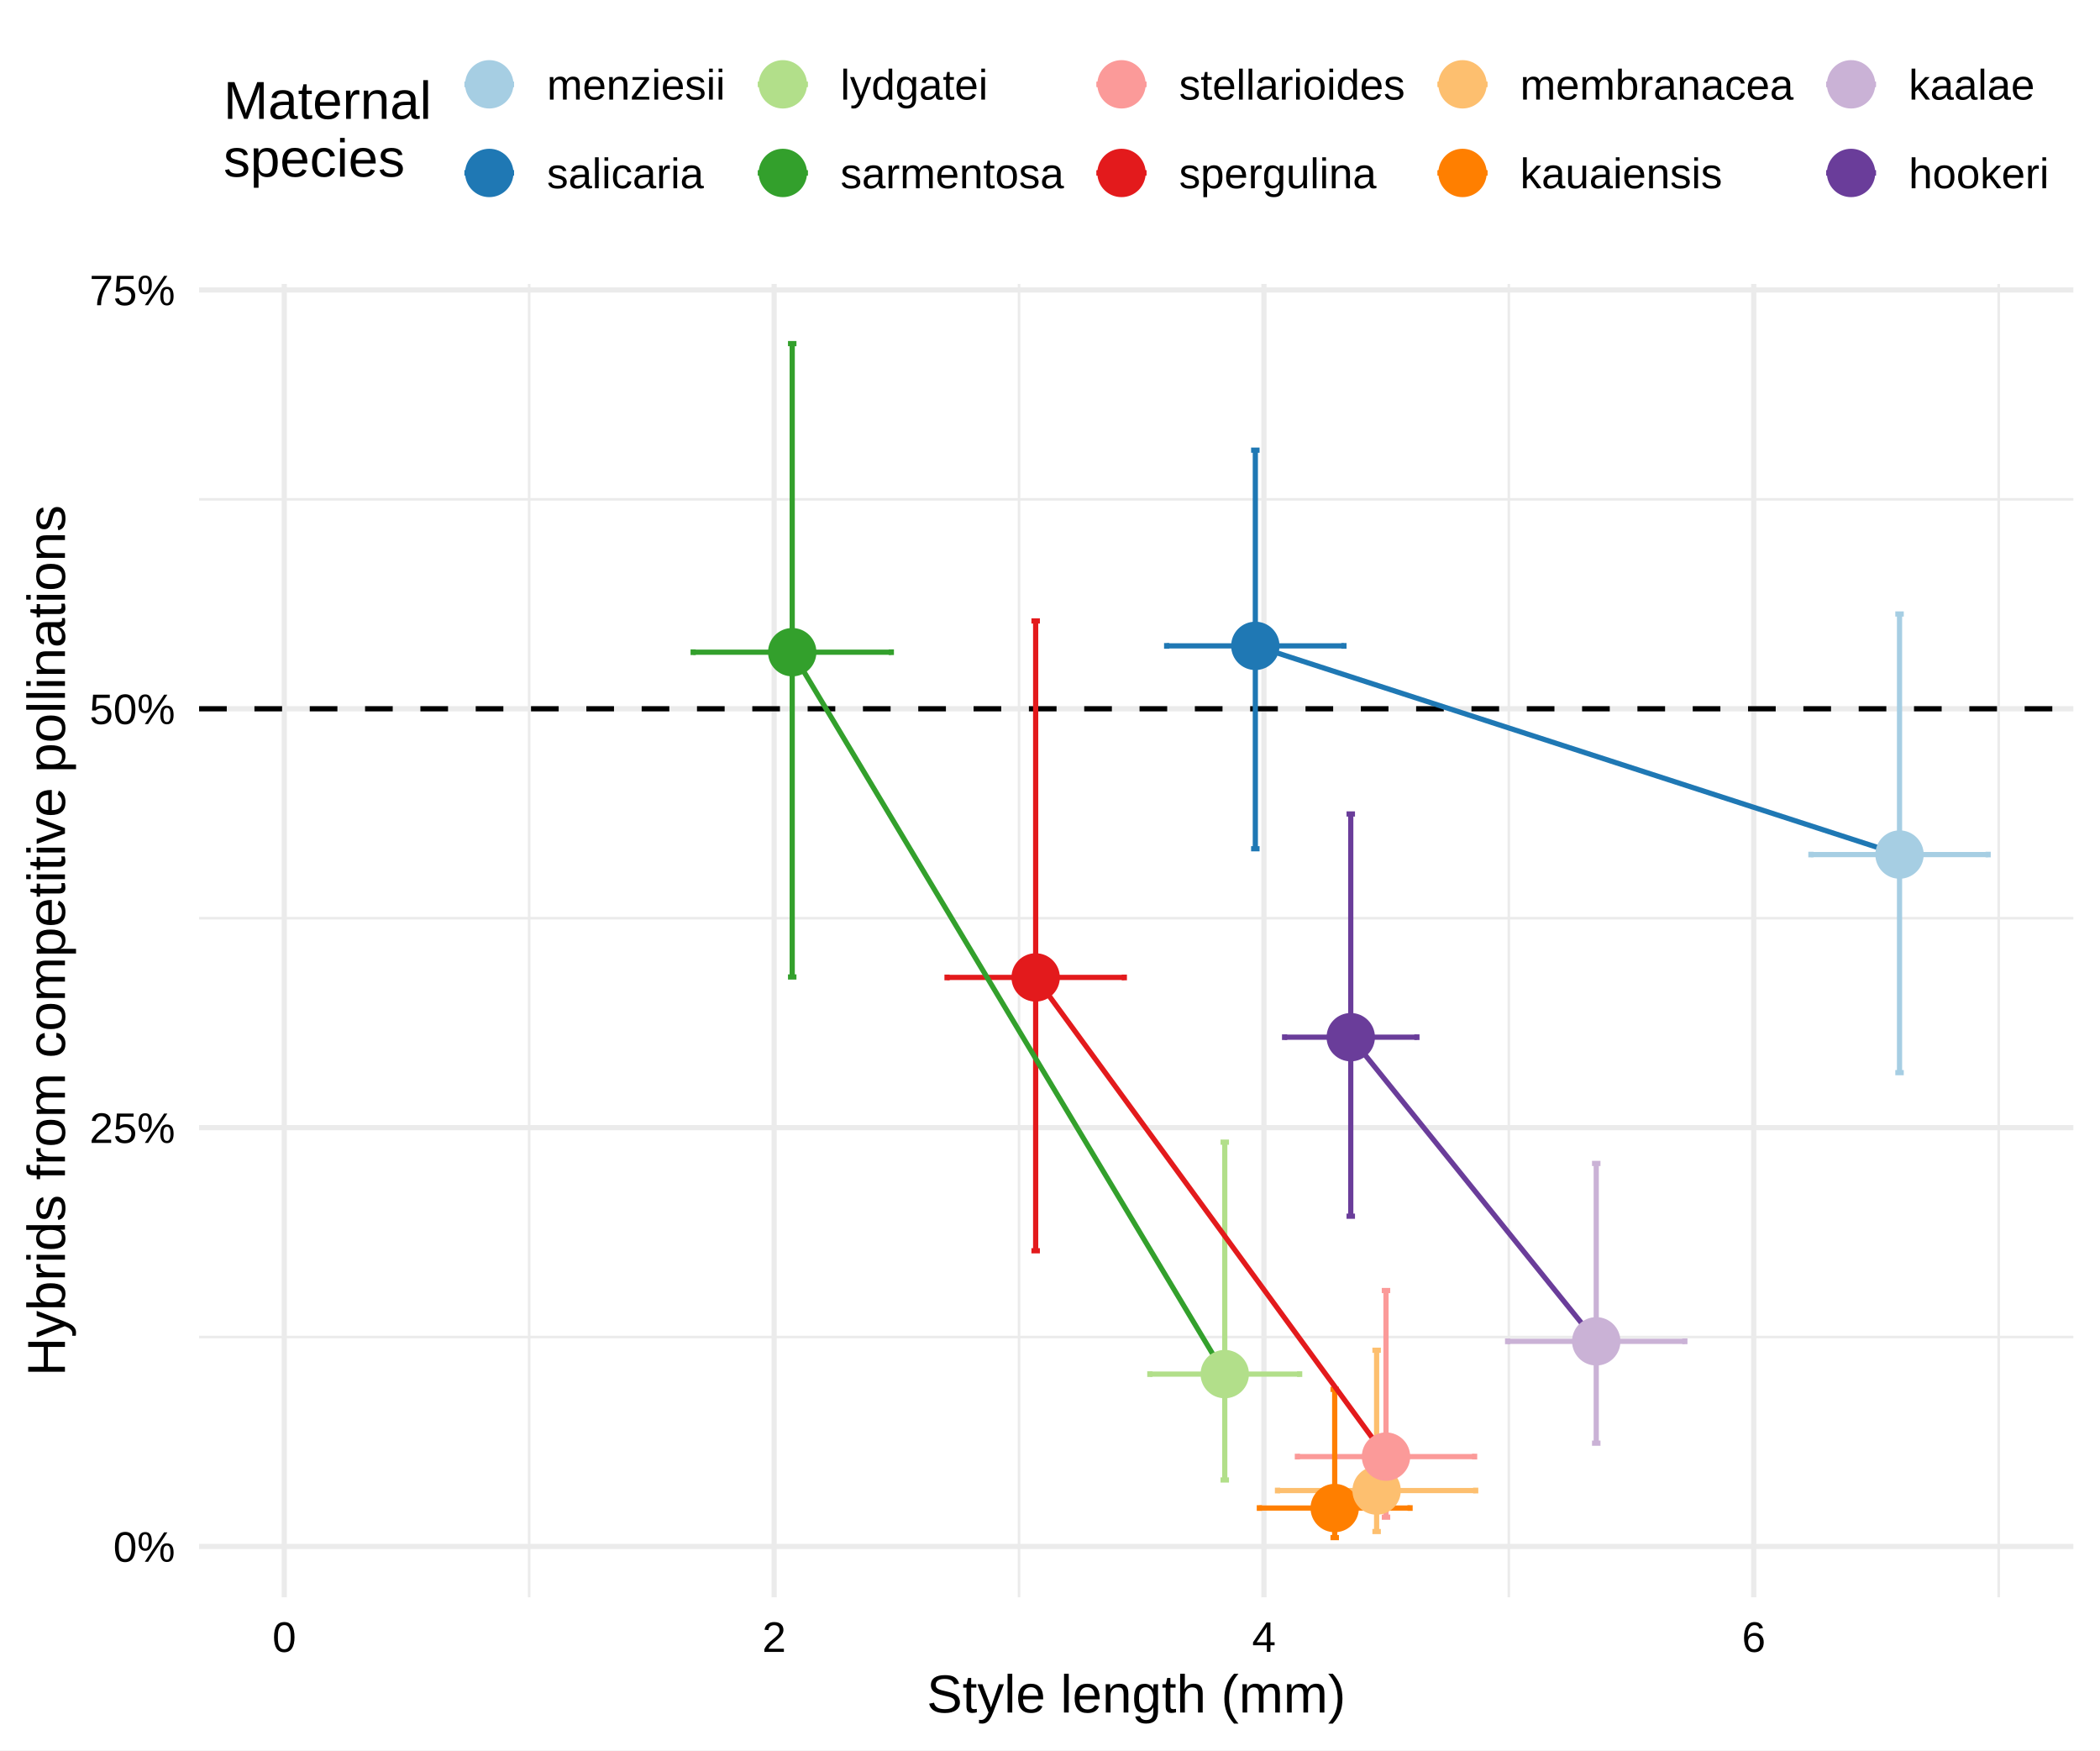
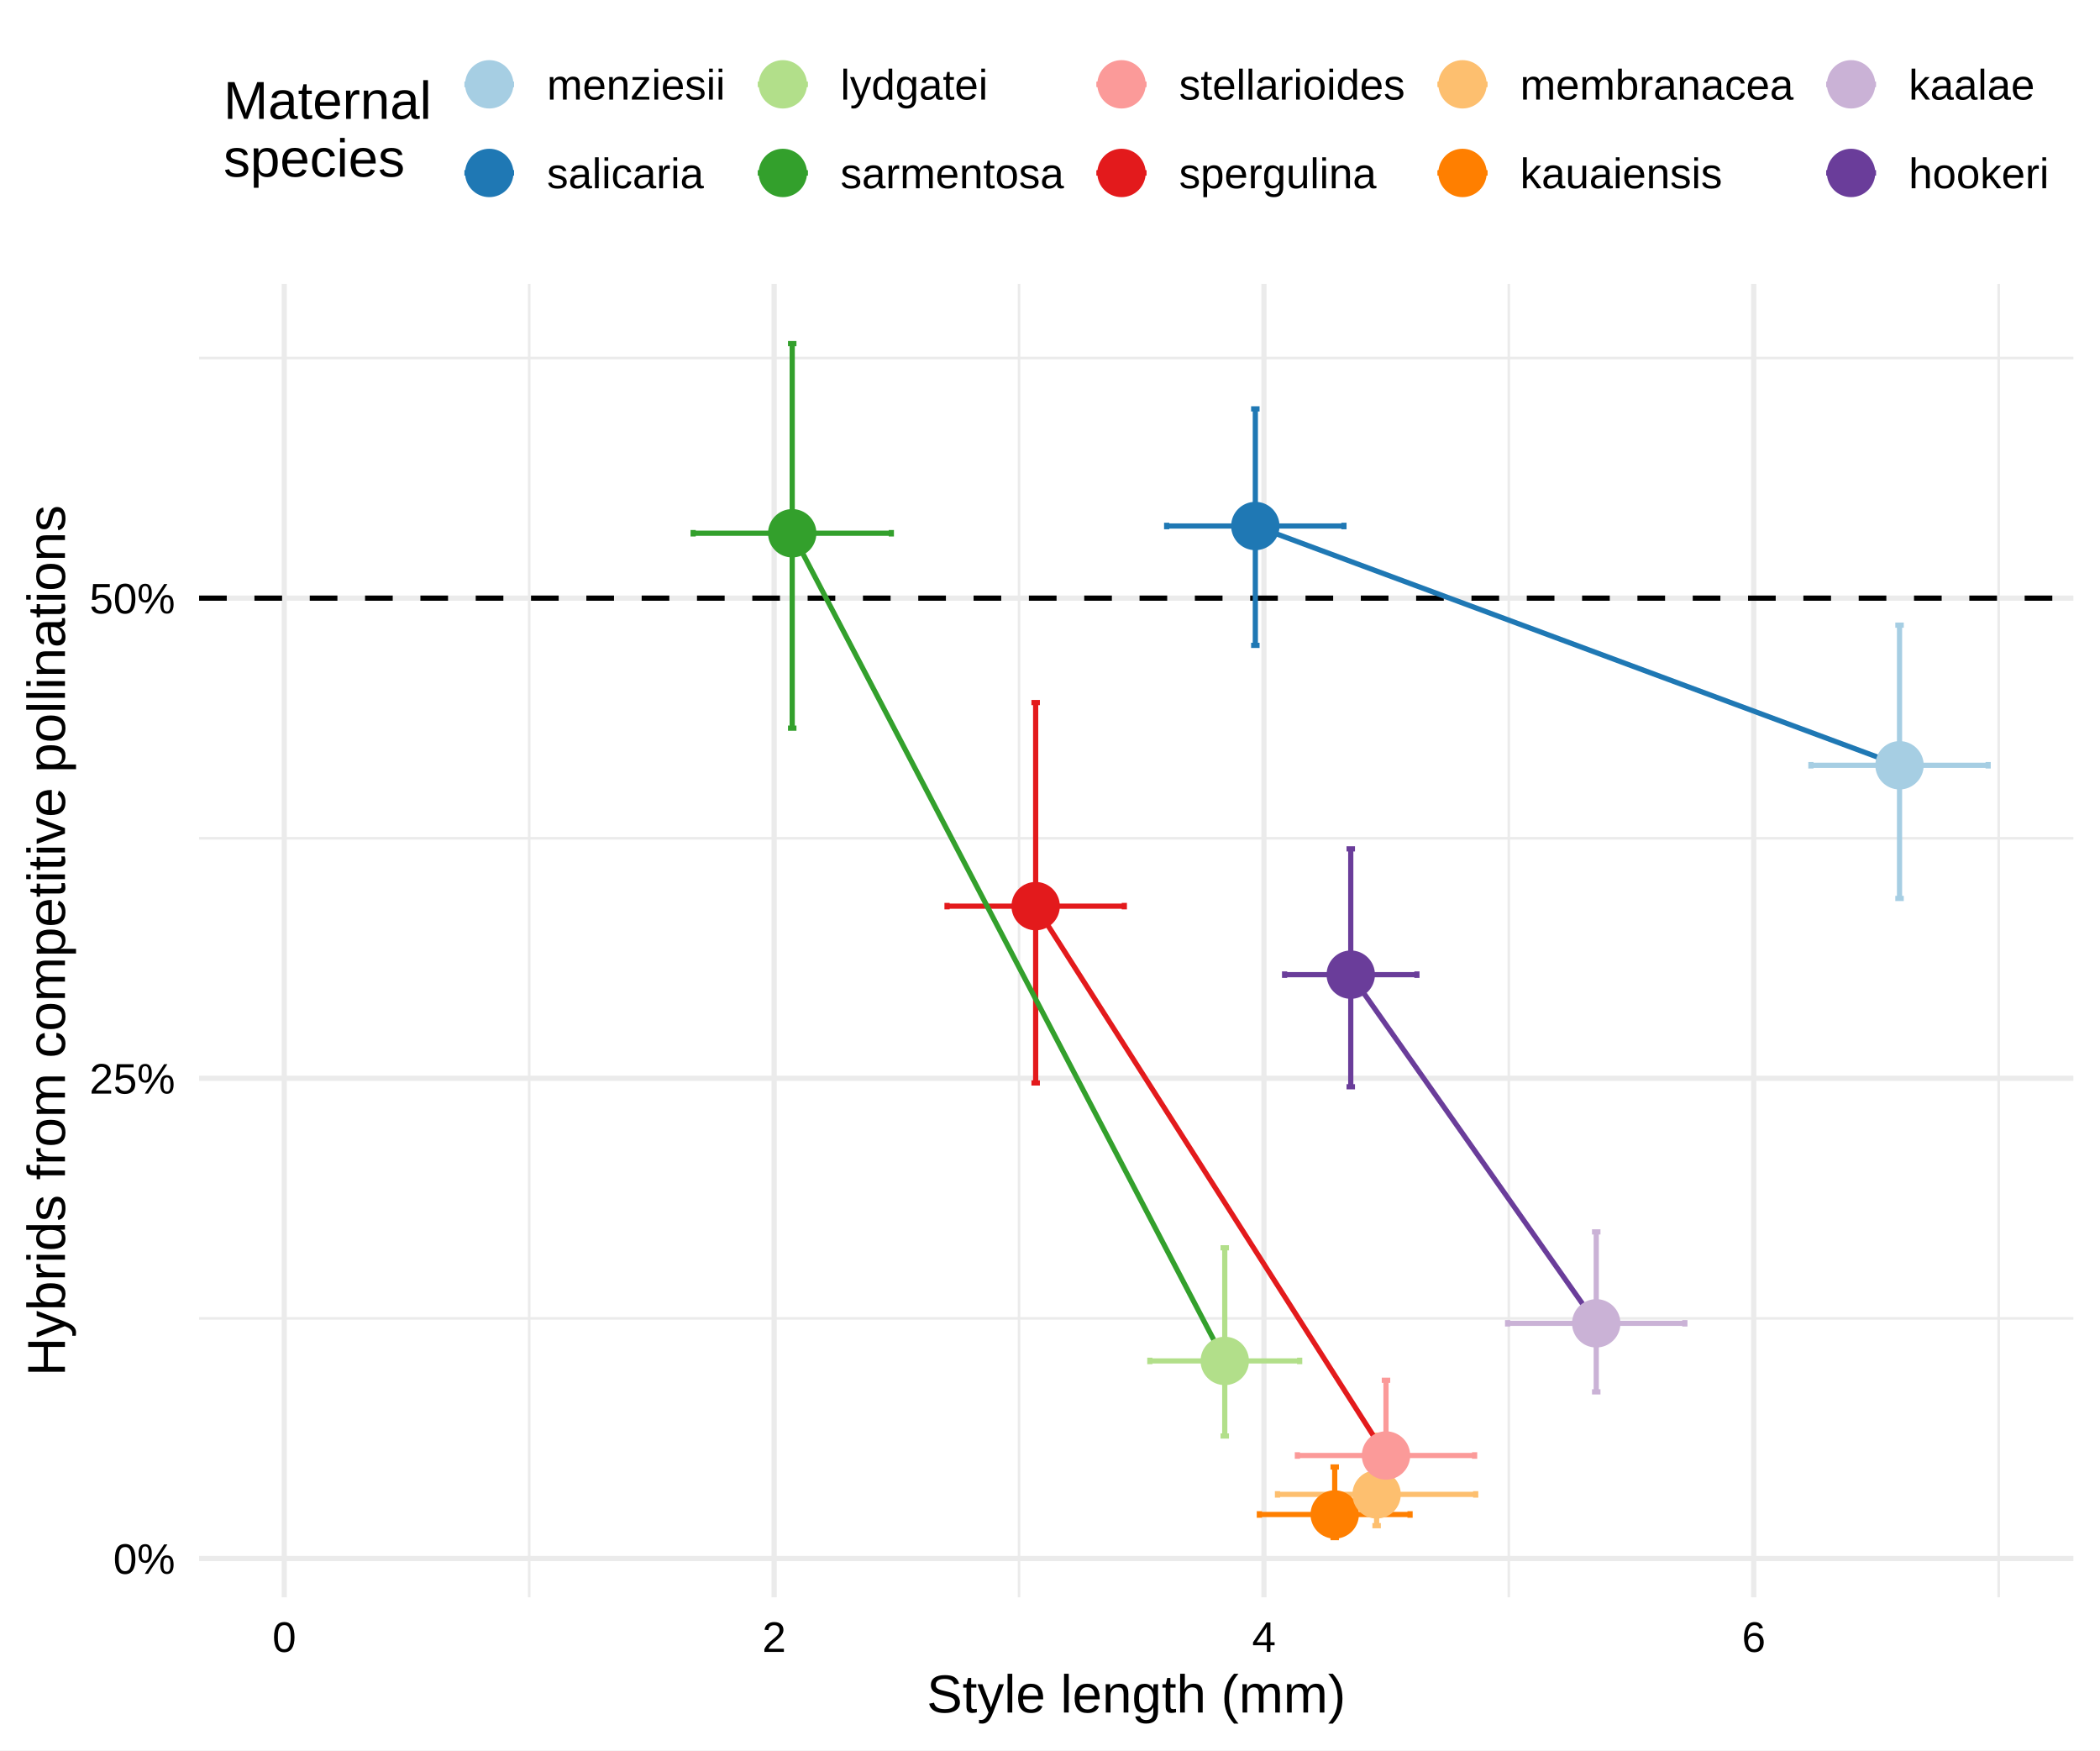
<svg xmlns="http://www.w3.org/2000/svg" width="432.00pt" height="360.00pt" viewBox="0 0 432.00 360.00">
  <g class="svglite">
    <defs>
      <style type="text/css">
    .svglite line, .svglite polyline, .svglite polygon, .svglite path, .svglite rect, .svglite circle {
      fill: none;
      stroke: #000000;
      stroke-linecap: round;
      stroke-linejoin: round;
      stroke-miterlimit: 10.00;
    }
    .svglite text {
      white-space: pre;
    }
    .svglite g.glyphgroup path {
      fill: inherit;
      stroke: none;
    }
  </style>
    </defs>
    <rect width="100%" height="100%" style="stroke: none; fill: #FFFFFF;" />
    <defs>
      <clipPath id="cpMC4wMHw0MzIuMDB8MC4wMHwzNjAuMDA=">
        <rect x="0.00" y="0.00" width="432.00" height="360.00" />
      </clipPath>
    </defs>
    <g clip-path="url(#cpMC4wMHw0MzIuMDB8MC4wMHwzNjAuMDA=)">
</g>
    <defs>
      <clipPath id="cpNDAuOTZ8NDI2LjUyfDU4LjM5fDMyOC41MA==">
        <rect x="40.96" y="58.39" width="385.57" height="270.12" />
      </clipPath>
    </defs>
    <g clip-path="url(#cpNDAuOTZ8NDI2LjUyfDU4LjM5fDMyOC41MA==)">
-       <polyline points="40.96,274.98 426.52,274.98 " style="stroke-width: 0.53; stroke: #EBEBEB; stroke-linecap: butt;" />
-       <polyline points="40.96,188.84 426.52,188.84 " style="stroke-width: 0.53; stroke: #EBEBEB; stroke-linecap: butt;" />
-       <polyline points="40.96,102.70 426.52,102.70 " style="stroke-width: 0.53; stroke: #EBEBEB; stroke-linecap: butt;" />
+       <polyline points="40.96,271.15 426.52,271.15 " style="stroke-width: 0.53; stroke: #EBEBEB; stroke-linecap: butt;" />
+       <polyline points="40.96,172.40 426.52,172.40 " style="stroke-width: 0.53; stroke: #EBEBEB; stroke-linecap: butt;" />
+       <polyline points="40.96,73.64 426.52,73.64 " style="stroke-width: 0.53; stroke: #EBEBEB; stroke-linecap: butt;" />
      <polyline points="108.86,328.50 108.86,58.39 " style="stroke-width: 0.53; stroke: #EBEBEB; stroke-linecap: butt;" />
      <polyline points="209.63,328.50 209.63,58.39 " style="stroke-width: 0.53; stroke: #EBEBEB; stroke-linecap: butt;" />
      <polyline points="310.39,328.50 310.39,58.39 " style="stroke-width: 0.53; stroke: #EBEBEB; stroke-linecap: butt;" />
      <polyline points="411.16,328.50 411.16,58.39 " style="stroke-width: 0.53; stroke: #EBEBEB; stroke-linecap: butt;" />
-       <polyline points="40.96,318.05 426.52,318.05 " style="stroke-width: 1.07; stroke: #EBEBEB; stroke-linecap: butt;" />
-       <polyline points="40.96,231.91 426.52,231.91 " style="stroke-width: 1.07; stroke: #EBEBEB; stroke-linecap: butt;" />
-       <polyline points="40.96,145.77 426.52,145.77 " style="stroke-width: 1.07; stroke: #EBEBEB; stroke-linecap: butt;" />
-       <polyline points="40.96,59.63 426.52,59.63 " style="stroke-width: 1.07; stroke: #EBEBEB; stroke-linecap: butt;" />
+       <polyline points="40.96,320.53 426.52,320.53 " style="stroke-width: 1.07; stroke: #EBEBEB; stroke-linecap: butt;" />
+       <polyline points="40.96,221.77 426.52,221.77 " style="stroke-width: 1.07; stroke: #EBEBEB; stroke-linecap: butt;" />
+       <polyline points="40.96,123.02 426.52,123.02 " style="stroke-width: 1.07; stroke: #EBEBEB; stroke-linecap: butt;" />
      <polyline points="58.48,328.50 58.48,58.39 " style="stroke-width: 1.07; stroke: #EBEBEB; stroke-linecap: butt;" />
      <polyline points="159.25,328.50 159.25,58.39 " style="stroke-width: 1.07; stroke: #EBEBEB; stroke-linecap: butt;" />
      <polyline points="260.01,328.50 260.01,58.39 " style="stroke-width: 1.07; stroke: #EBEBEB; stroke-linecap: butt;" />
      <polyline points="360.77,328.50 360.77,58.39 " style="stroke-width: 1.07; stroke: #EBEBEB; stroke-linecap: butt;" />
-       <line x1="40.96" y1="145.77" x2="426.52" y2="145.77" style="stroke-width: 1.07; stroke-dasharray: 5.69,5.69; stroke-linecap: butt;" />
-       <polyline points="291.48,213.89 291.48,212.73 " style="stroke-width: 1.07; stroke: #6A3D9A; stroke-linecap: butt;" />
-       <polyline points="291.48,213.31 264.26,213.31 " style="stroke-width: 1.07; stroke: #6A3D9A; stroke-linecap: butt;" />
-       <polyline points="264.26,213.89 264.26,212.73 " style="stroke-width: 1.07; stroke: #6A3D9A; stroke-linecap: butt;" />
-       <polyline points="346.60,276.44 346.60,275.27 " style="stroke-width: 1.07; stroke: #CAB2D6; stroke-linecap: butt;" />
-       <polyline points="346.60,275.86 310.14,275.86 " style="stroke-width: 1.07; stroke: #CAB2D6; stroke-linecap: butt;" />
-       <polyline points="310.14,276.44 310.14,275.27 " style="stroke-width: 1.07; stroke: #CAB2D6; stroke-linecap: butt;" />
-       <polyline points="290.07,310.73 290.07,309.56 " style="stroke-width: 1.07; stroke: #FF7F00; stroke-linecap: butt;" />
-       <polyline points="290.07,310.15 259.07,310.15 " style="stroke-width: 1.07; stroke: #FF7F00; stroke-linecap: butt;" />
-       <polyline points="259.07,310.73 259.07,309.56 " style="stroke-width: 1.07; stroke: #FF7F00; stroke-linecap: butt;" />
-       <polyline points="267.36,283.18 267.36,282.02 " style="stroke-width: 1.07; stroke: #B2DF8A; stroke-linecap: butt;" />
-       <polyline points="267.36,282.60 236.54,282.60 " style="stroke-width: 1.07; stroke: #B2DF8A; stroke-linecap: butt;" />
-       <polyline points="236.54,283.18 236.54,282.02 " style="stroke-width: 1.07; stroke: #B2DF8A; stroke-linecap: butt;" />
-       <polyline points="303.57,307.13 303.57,305.96 " style="stroke-width: 1.07; stroke: #FDBF6F; stroke-linecap: butt;" />
-       <polyline points="303.57,306.55 262.80,306.55 " style="stroke-width: 1.07; stroke: #FDBF6F; stroke-linecap: butt;" />
-       <polyline points="262.80,307.13 262.80,305.96 " style="stroke-width: 1.07; stroke: #FDBF6F; stroke-linecap: butt;" />
-       <polyline points="408.99,176.33 408.99,175.17 " style="stroke-width: 1.07; stroke: #A6CEE3; stroke-linecap: butt;" />
-       <polyline points="408.99,175.75 372.53,175.75 " style="stroke-width: 1.07; stroke: #A6CEE3; stroke-linecap: butt;" />
-       <polyline points="372.53,176.33 372.53,175.17 " style="stroke-width: 1.07; stroke: #A6CEE3; stroke-linecap: butt;" />
-       <polyline points="276.47,133.42 276.47,132.25 " style="stroke-width: 1.07; stroke: #1F78B4; stroke-linecap: butt;" />
-       <polyline points="276.47,132.83 240.00,132.83 " style="stroke-width: 1.07; stroke: #1F78B4; stroke-linecap: butt;" />
-       <polyline points="240.00,133.42 240.00,132.25 " style="stroke-width: 1.07; stroke: #1F78B4; stroke-linecap: butt;" />
-       <polyline points="183.36,134.71 183.36,133.55 " style="stroke-width: 1.07; stroke: #33A02C; stroke-linecap: butt;" />
-       <polyline points="183.36,134.13 142.59,134.13 " style="stroke-width: 1.07; stroke: #33A02C; stroke-linecap: butt;" />
-       <polyline points="142.59,134.71 142.59,133.55 " style="stroke-width: 1.07; stroke: #33A02C; stroke-linecap: butt;" />
-       <polyline points="231.29,201.61 231.29,200.44 " style="stroke-width: 1.07; stroke: #E31A1C; stroke-linecap: butt;" />
-       <polyline points="231.29,201.02 194.82,201.02 " style="stroke-width: 1.07; stroke: #E31A1C; stroke-linecap: butt;" />
-       <polyline points="194.82,201.61 194.82,200.44 " style="stroke-width: 1.07; stroke: #E31A1C; stroke-linecap: butt;" />
-       <polyline points="303.35,300.15 303.35,298.98 " style="stroke-width: 1.07; stroke: #FB9A99; stroke-linecap: butt;" />
-       <polyline points="303.35,299.57 266.89,299.57 " style="stroke-width: 1.07; stroke: #FB9A99; stroke-linecap: butt;" />
-       <polyline points="266.89,300.15 266.89,298.98 " style="stroke-width: 1.07; stroke: #FB9A99; stroke-linecap: butt;" />
-       <polyline points="277.00,167.40 278.74,167.40 " style="stroke-width: 1.07; stroke: #6A3D9A; stroke-linecap: butt;" />
-       <polyline points="277.87,167.40 277.87,250.13 " style="stroke-width: 1.07; stroke: #6A3D9A; stroke-linecap: butt;" />
-       <polyline points="277.00,250.13 278.74,250.13 " style="stroke-width: 1.07; stroke: #6A3D9A; stroke-linecap: butt;" />
-       <polyline points="327.50,239.28 329.24,239.28 " style="stroke-width: 1.07; stroke: #CAB2D6; stroke-linecap: butt;" />
-       <polyline points="328.37,239.28 328.37,296.81 " style="stroke-width: 1.07; stroke: #CAB2D6; stroke-linecap: butt;" />
-       <polyline points="327.50,296.81 329.24,296.81 " style="stroke-width: 1.07; stroke: #CAB2D6; stroke-linecap: butt;" />
-       <polyline points="273.70,285.74 275.44,285.74 " style="stroke-width: 1.07; stroke: #FF7F00; stroke-linecap: butt;" />
-       <polyline points="274.57,285.74 274.57,316.23 " style="stroke-width: 1.07; stroke: #FF7F00; stroke-linecap: butt;" />
+       <line x1="40.96" y1="123.02" x2="426.52" y2="123.02" style="stroke-width: 1.07; stroke-dasharray: 5.69,5.69; stroke-linecap: butt;" />
+       <polyline points="291.48,201.12 291.48,199.78 " style="stroke-width: 1.07; stroke: #6A3D9A; stroke-linecap: butt;" />
+       <polyline points="291.48,200.45 264.26,200.45 " style="stroke-width: 1.07; stroke: #6A3D9A; stroke-linecap: butt;" />
+       <polyline points="264.26,201.12 264.26,199.78 " style="stroke-width: 1.07; stroke: #6A3D9A; stroke-linecap: butt;" />
+       <polyline points="346.60,272.82 346.60,271.49 " style="stroke-width: 1.07; stroke: #CAB2D6; stroke-linecap: butt;" />
+       <polyline points="346.60,272.16 310.14,272.16 " style="stroke-width: 1.07; stroke: #CAB2D6; stroke-linecap: butt;" />
+       <polyline points="310.14,272.82 310.14,271.49 " style="stroke-width: 1.07; stroke: #CAB2D6; stroke-linecap: butt;" />
+       <polyline points="290.07,312.14 290.07,310.80 " style="stroke-width: 1.07; stroke: #FF7F00; stroke-linecap: butt;" />
+       <polyline points="290.07,311.47 259.07,311.47 " style="stroke-width: 1.07; stroke: #FF7F00; stroke-linecap: butt;" />
+       <polyline points="259.07,312.14 259.07,310.80 " style="stroke-width: 1.07; stroke: #FF7F00; stroke-linecap: butt;" />
+       <polyline points="267.36,280.56 267.36,279.22 " style="stroke-width: 1.07; stroke: #B2DF8A; stroke-linecap: butt;" />
+       <polyline points="267.36,279.89 236.54,279.89 " style="stroke-width: 1.07; stroke: #B2DF8A; stroke-linecap: butt;" />
+       <polyline points="236.54,280.56 236.54,279.22 " style="stroke-width: 1.07; stroke: #B2DF8A; stroke-linecap: butt;" />
+       <polyline points="303.57,308.01 303.57,306.67 " style="stroke-width: 1.07; stroke: #FDBF6F; stroke-linecap: butt;" />
+       <polyline points="303.57,307.34 262.80,307.34 " style="stroke-width: 1.07; stroke: #FDBF6F; stroke-linecap: butt;" />
+       <polyline points="262.80,308.01 262.80,306.67 " style="stroke-width: 1.07; stroke: #FDBF6F; stroke-linecap: butt;" />
+       <polyline points="408.99,158.05 408.99,156.72 " style="stroke-width: 1.07; stroke: #A6CEE3; stroke-linecap: butt;" />
+       <polyline points="408.99,157.39 372.53,157.39 " style="stroke-width: 1.07; stroke: #A6CEE3; stroke-linecap: butt;" />
+       <polyline points="372.53,158.05 372.53,156.72 " style="stroke-width: 1.07; stroke: #A6CEE3; stroke-linecap: butt;" />
+       <polyline points="276.47,108.85 276.47,107.51 " style="stroke-width: 1.07; stroke: #1F78B4; stroke-linecap: butt;" />
+       <polyline points="276.47,108.18 240.00,108.18 " style="stroke-width: 1.07; stroke: #1F78B4; stroke-linecap: butt;" />
+       <polyline points="240.00,108.85 240.00,107.51 " style="stroke-width: 1.07; stroke: #1F78B4; stroke-linecap: butt;" />
+       <polyline points="183.36,110.34 183.36,109.00 " style="stroke-width: 1.07; stroke: #33A02C; stroke-linecap: butt;" />
+       <polyline points="183.36,109.67 142.59,109.67 " style="stroke-width: 1.07; stroke: #33A02C; stroke-linecap: butt;" />
+       <polyline points="142.59,110.34 142.59,109.00 " style="stroke-width: 1.07; stroke: #33A02C; stroke-linecap: butt;" />
+       <polyline points="231.29,187.03 231.29,185.69 " style="stroke-width: 1.07; stroke: #E31A1C; stroke-linecap: butt;" />
+       <polyline points="231.29,186.36 194.82,186.36 " style="stroke-width: 1.07; stroke: #E31A1C; stroke-linecap: butt;" />
+       <polyline points="194.82,187.03 194.82,185.69 " style="stroke-width: 1.07; stroke: #E31A1C; stroke-linecap: butt;" />
+       <polyline points="303.35,300.01 303.35,298.67 " style="stroke-width: 1.07; stroke: #FB9A99; stroke-linecap: butt;" />
+       <polyline points="303.35,299.34 266.89,299.34 " style="stroke-width: 1.07; stroke: #FB9A99; stroke-linecap: butt;" />
+       <polyline points="266.89,300.01 266.89,298.67 " style="stroke-width: 1.07; stroke: #FB9A99; stroke-linecap: butt;" />
+       <polyline points="277.00,174.58 278.74,174.58 " style="stroke-width: 1.07; stroke: #6A3D9A; stroke-linecap: butt;" />
+       <polyline points="277.87,174.58 277.87,223.51 " style="stroke-width: 1.07; stroke: #6A3D9A; stroke-linecap: butt;" />
+       <polyline points="277.00,223.51 278.74,223.51 " style="stroke-width: 1.07; stroke: #6A3D9A; stroke-linecap: butt;" />
+       <polyline points="327.50,253.35 329.24,253.35 " style="stroke-width: 1.07; stroke: #CAB2D6; stroke-linecap: butt;" />
+       <polyline points="328.37,253.35 328.37,286.25 " style="stroke-width: 1.07; stroke: #CAB2D6; stroke-linecap: butt;" />
+       <polyline points="327.50,286.25 329.24,286.25 " style="stroke-width: 1.07; stroke: #CAB2D6; stroke-linecap: butt;" />
+       <polyline points="273.70,301.70 275.44,301.70 " style="stroke-width: 1.07; stroke: #FF7F00; stroke-linecap: butt;" />
+       <polyline points="274.57,301.70 274.57,316.23 " style="stroke-width: 1.07; stroke: #FF7F00; stroke-linecap: butt;" />
      <polyline points="273.70,316.23 275.44,316.23 " style="stroke-width: 1.07; stroke: #FF7F00; stroke-linecap: butt;" />
-       <polyline points="251.08,234.90 252.82,234.90 " style="stroke-width: 1.07; stroke: #B2DF8A; stroke-linecap: butt;" />
-       <polyline points="251.95,234.90 251.95,304.37 " style="stroke-width: 1.07; stroke: #B2DF8A; stroke-linecap: butt;" />
-       <polyline points="251.08,304.37 252.82,304.37 " style="stroke-width: 1.07; stroke: #B2DF8A; stroke-linecap: butt;" />
-       <polyline points="282.32,277.69 284.06,277.69 " style="stroke-width: 1.07; stroke: #FDBF6F; stroke-linecap: butt;" />
-       <polyline points="283.19,277.69 283.19,314.98 " style="stroke-width: 1.07; stroke: #FDBF6F; stroke-linecap: butt;" />
-       <polyline points="282.32,314.98 284.06,314.98 " style="stroke-width: 1.07; stroke: #FDBF6F; stroke-linecap: butt;" />
-       <polyline points="389.89,126.28 391.63,126.28 " style="stroke-width: 1.07; stroke: #A6CEE3; stroke-linecap: butt;" />
-       <polyline points="390.76,126.28 390.76,220.60 " style="stroke-width: 1.07; stroke: #A6CEE3; stroke-linecap: butt;" />
-       <polyline points="389.89,220.60 391.63,220.60 " style="stroke-width: 1.07; stroke: #A6CEE3; stroke-linecap: butt;" />
-       <polyline points="257.37,92.58 259.11,92.58 " style="stroke-width: 1.07; stroke: #1F78B4; stroke-linecap: butt;" />
-       <polyline points="258.24,92.58 258.24,174.56 " style="stroke-width: 1.07; stroke: #1F78B4; stroke-linecap: butt;" />
-       <polyline points="257.37,174.56 259.11,174.56 " style="stroke-width: 1.07; stroke: #1F78B4; stroke-linecap: butt;" />
+       <polyline points="251.08,256.62 252.82,256.62 " style="stroke-width: 1.07; stroke: #B2DF8A; stroke-linecap: butt;" />
+       <polyline points="251.95,256.62 251.95,295.33 " style="stroke-width: 1.07; stroke: #B2DF8A; stroke-linecap: butt;" />
+       <polyline points="251.08,295.33 252.82,295.33 " style="stroke-width: 1.07; stroke: #B2DF8A; stroke-linecap: butt;" />
+       <polyline points="282.32,295.16 284.06,295.16 " style="stroke-width: 1.07; stroke: #FDBF6F; stroke-linecap: butt;" />
+       <polyline points="283.19,295.16 283.19,313.78 " style="stroke-width: 1.07; stroke: #FDBF6F; stroke-linecap: butt;" />
+       <polyline points="282.32,313.78 284.06,313.78 " style="stroke-width: 1.07; stroke: #FDBF6F; stroke-linecap: butt;" />
+       <polyline points="389.89,128.57 391.63,128.57 " style="stroke-width: 1.07; stroke: #A6CEE3; stroke-linecap: butt;" />
+       <polyline points="390.76,128.57 390.76,184.77 " style="stroke-width: 1.07; stroke: #A6CEE3; stroke-linecap: butt;" />
+       <polyline points="389.89,184.77 391.63,184.77 " style="stroke-width: 1.07; stroke: #A6CEE3; stroke-linecap: butt;" />
+       <polyline points="257.37,84.09 259.11,84.09 " style="stroke-width: 1.07; stroke: #1F78B4; stroke-linecap: butt;" />
+       <polyline points="258.24,84.09 258.24,132.73 " style="stroke-width: 1.07; stroke: #1F78B4; stroke-linecap: butt;" />
+       <polyline points="257.37,132.73 259.11,132.73 " style="stroke-width: 1.07; stroke: #1F78B4; stroke-linecap: butt;" />
      <polyline points="162.10,70.67 163.84,70.67 " style="stroke-width: 1.07; stroke: #33A02C; stroke-linecap: butt;" />
-       <polyline points="162.97,70.67 162.97,200.93 " style="stroke-width: 1.07; stroke: #33A02C; stroke-linecap: butt;" />
-       <polyline points="162.10,200.93 163.84,200.93 " style="stroke-width: 1.07; stroke: #33A02C; stroke-linecap: butt;" />
-       <polyline points="212.18,127.71 213.92,127.71 " style="stroke-width: 1.07; stroke: #E31A1C; stroke-linecap: butt;" />
-       <polyline points="213.05,127.71 213.05,257.24 " style="stroke-width: 1.07; stroke: #E31A1C; stroke-linecap: butt;" />
-       <polyline points="212.18,257.24 213.92,257.24 " style="stroke-width: 1.07; stroke: #E31A1C; stroke-linecap: butt;" />
-       <polyline points="284.25,265.42 285.99,265.42 " style="stroke-width: 1.07; stroke: #FB9A99; stroke-linecap: butt;" />
-       <polyline points="285.12,265.42 285.12,312.02 " style="stroke-width: 1.07; stroke: #FB9A99; stroke-linecap: butt;" />
-       <polyline points="284.25,312.02 285.99,312.02 " style="stroke-width: 1.07; stroke: #FB9A99; stroke-linecap: butt;" />
-       <line x1="258.24" y1="132.83" x2="390.76" y2="175.75" style="stroke-width: 1.07; stroke: #1F78B4; stroke-linecap: butt;" />
-       <line x1="162.97" y1="134.13" x2="251.95" y2="282.60" style="stroke-width: 1.07; stroke: #33A02C; stroke-linecap: butt;" />
-       <line x1="213.05" y1="201.02" x2="285.12" y2="299.57" style="stroke-width: 1.07; stroke: #E31A1C; stroke-linecap: butt;" />
-       <line x1="274.57" y1="310.15" x2="283.19" y2="306.55" style="stroke-width: 1.07; stroke: #FF7F00; stroke-linecap: butt;" />
-       <line x1="277.87" y1="213.31" x2="328.37" y2="275.86" style="stroke-width: 1.07; stroke: #6A3D9A; stroke-linecap: butt;" />
-       <circle cx="277.87" cy="213.31" r="4.62" style="stroke-width: 0.71; stroke: #6A3D9A; fill: #6A3D9A;" />
-       <circle cx="328.37" cy="275.86" r="4.62" style="stroke-width: 0.71; stroke: #CAB2D6; fill: #CAB2D6;" />
-       <circle cx="274.57" cy="310.15" r="4.62" style="stroke-width: 0.71; stroke: #FF7F00; fill: #FF7F00;" />
-       <circle cx="251.95" cy="282.60" r="4.62" style="stroke-width: 0.71; stroke: #B2DF8A; fill: #B2DF8A;" />
-       <circle cx="283.19" cy="306.55" r="4.62" style="stroke-width: 0.71; stroke: #FDBF6F; fill: #FDBF6F;" />
-       <circle cx="390.76" cy="175.75" r="4.62" style="stroke-width: 0.71; stroke: #A6CEE3; fill: #A6CEE3;" />
-       <circle cx="258.24" cy="132.83" r="4.62" style="stroke-width: 0.71; stroke: #1F78B4; fill: #1F78B4;" />
-       <circle cx="162.97" cy="134.13" r="4.62" style="stroke-width: 0.71; stroke: #33A02C; fill: #33A02C;" />
-       <circle cx="213.05" cy="201.02" r="4.62" style="stroke-width: 0.71; stroke: #E31A1C; fill: #E31A1C;" />
-       <circle cx="285.12" cy="299.57" r="4.62" style="stroke-width: 0.71; stroke: #FB9A99; fill: #FB9A99;" />
+       <polyline points="162.97,70.67 162.97,149.75 " style="stroke-width: 1.07; stroke: #33A02C; stroke-linecap: butt;" />
+       <polyline points="162.10,149.75 163.84,149.75 " style="stroke-width: 1.07; stroke: #33A02C; stroke-linecap: butt;" />
+       <polyline points="212.18,144.49 213.92,144.49 " style="stroke-width: 1.07; stroke: #E31A1C; stroke-linecap: butt;" />
+       <polyline points="213.05,144.49 213.05,222.72 " style="stroke-width: 1.07; stroke: #E31A1C; stroke-linecap: butt;" />
+       <polyline points="212.18,222.72 213.92,222.72 " style="stroke-width: 1.07; stroke: #E31A1C; stroke-linecap: butt;" />
+       <polyline points="284.25,283.87 285.99,283.87 " style="stroke-width: 1.07; stroke: #FB9A99; stroke-linecap: butt;" />
+       <polyline points="285.12,283.87 285.12,308.50 " style="stroke-width: 1.07; stroke: #FB9A99; stroke-linecap: butt;" />
+       <polyline points="284.25,308.50 285.99,308.50 " style="stroke-width: 1.07; stroke: #FB9A99; stroke-linecap: butt;" />
+       <line x1="258.24" y1="108.18" x2="390.76" y2="157.39" style="stroke-width: 1.07; stroke: #1F78B4; stroke-linecap: butt;" />
+       <line x1="162.97" y1="109.67" x2="251.95" y2="279.89" style="stroke-width: 1.07; stroke: #33A02C; stroke-linecap: butt;" />
+       <line x1="213.05" y1="186.36" x2="285.12" y2="299.34" style="stroke-width: 1.07; stroke: #E31A1C; stroke-linecap: butt;" />
+       <line x1="274.57" y1="311.47" x2="283.19" y2="307.34" style="stroke-width: 1.07; stroke: #FF7F00; stroke-linecap: butt;" />
+       <line x1="277.87" y1="200.45" x2="328.37" y2="272.16" style="stroke-width: 1.07; stroke: #6A3D9A; stroke-linecap: butt;" />
+       <circle cx="277.87" cy="200.45" r="4.62" style="stroke-width: 0.71; stroke: #6A3D9A; fill: #6A3D9A;" />
+       <circle cx="328.37" cy="272.16" r="4.62" style="stroke-width: 0.71; stroke: #CAB2D6; fill: #CAB2D6;" />
+       <circle cx="274.57" cy="311.47" r="4.62" style="stroke-width: 0.71; stroke: #FF7F00; fill: #FF7F00;" />
+       <circle cx="251.95" cy="279.89" r="4.62" style="stroke-width: 0.71; stroke: #B2DF8A; fill: #B2DF8A;" />
+       <circle cx="283.19" cy="307.34" r="4.62" style="stroke-width: 0.71; stroke: #FDBF6F; fill: #FDBF6F;" />
+       <circle cx="390.76" cy="157.39" r="4.62" style="stroke-width: 0.71; stroke: #A6CEE3; fill: #A6CEE3;" />
+       <circle cx="258.24" cy="108.18" r="4.62" style="stroke-width: 0.71; stroke: #1F78B4; fill: #1F78B4;" />
+       <circle cx="162.97" cy="109.67" r="4.62" style="stroke-width: 0.71; stroke: #33A02C; fill: #33A02C;" />
+       <circle cx="213.05" cy="186.36" r="4.62" style="stroke-width: 0.71; stroke: #E31A1C; fill: #E31A1C;" />
+       <circle cx="285.12" cy="299.34" r="4.62" style="stroke-width: 0.71; stroke: #FB9A99; fill: #FB9A99;" />
    </g>
    <g clip-path="url(#cpMC4wMHw0MzIuMDB8MC4wMHwzNjAuMDA=)">
-       <text x="36.02" y="321.20" text-anchor="end" style="font-size: 8.80px; font-family: &quot;Arial&quot;;">0%</text>
-       <text x="36.02" y="235.06" text-anchor="end" style="font-size: 8.80px; font-family: &quot;Arial&quot;;">25%</text>
-       <text x="36.02" y="148.92" text-anchor="end" style="font-size: 8.80px; font-family: &quot;Arial&quot;;">50%</text>
-       <text x="36.02" y="62.78" text-anchor="end" style="font-size: 8.80px; font-family: &quot;Arial&quot;;">75%</text>
+       <text x="36.02" y="323.68" text-anchor="end" style="font-size: 8.80px; font-family: &quot;Arial&quot;;">0%</text>
+       <text x="36.02" y="224.92" text-anchor="end" style="font-size: 8.80px; font-family: &quot;Arial&quot;;">25%</text>
+       <text x="36.02" y="126.17" text-anchor="end" style="font-size: 8.80px; font-family: &quot;Arial&quot;;">50%</text>
      <text x="58.48" y="339.74" text-anchor="middle" style="font-size: 8.80px; font-family: &quot;Arial&quot;;">0</text>
      <text x="159.25" y="339.74" text-anchor="middle" style="font-size: 8.80px; font-family: &quot;Arial&quot;;">2</text>
      <text x="260.01" y="339.74" text-anchor="middle" style="font-size: 8.80px; font-family: &quot;Arial&quot;;">4</text>
      <text x="360.77" y="339.74" text-anchor="middle" style="font-size: 8.80px; font-family: &quot;Arial&quot;;">6</text>
      <text x="233.74" y="352.20" text-anchor="middle" style="font-size: 11.00px; font-family: &quot;Arial&quot;;">Style length (mm)</text>
      <text transform="translate(13.36,193.45) rotate(-90)" text-anchor="middle" style="font-size: 11.00px; font-family: &quot;Arial&quot;;">Hybrids from competitive pollinations</text>
      <text x="45.98" y="24.45" style="font-size: 11.00px; font-family: &quot;Arial&quot;;">Maternal</text>
      <text x="45.98" y="36.33" style="font-size: 11.00px; font-family: &quot;Arial&quot;;">species</text>
      <line x1="95.55" y1="17.34" x2="105.75" y2="17.34" style="stroke-width: 1.07; stroke: #A6CEE3; stroke-linecap: butt;" />
      <line x1="95.55" y1="17.34" x2="105.75" y2="17.34" style="stroke-width: 1.07; stroke: #A6CEE3; stroke-linecap: butt;" />
      <line x1="95.55" y1="17.34" x2="105.75" y2="17.34" style="stroke-width: 1.07; stroke: #A6CEE3; stroke-linecap: butt;" />
      <circle cx="100.65" cy="17.34" r="4.62" style="stroke-width: 0.71; stroke: #A6CEE3; fill: #A6CEE3;" />
      <line x1="95.55" y1="35.57" x2="105.75" y2="35.57" style="stroke-width: 1.07; stroke: #1F78B4; stroke-linecap: butt;" />
      <line x1="95.55" y1="35.57" x2="105.75" y2="35.57" style="stroke-width: 1.07; stroke: #1F78B4; stroke-linecap: butt;" />
      <line x1="95.55" y1="35.57" x2="105.75" y2="35.57" style="stroke-width: 1.07; stroke: #1F78B4; stroke-linecap: butt;" />
      <circle cx="100.65" cy="35.57" r="4.62" style="stroke-width: 0.71; stroke: #1F78B4; fill: #1F78B4;" />
      <line x1="155.94" y1="17.34" x2="166.14" y2="17.34" style="stroke-width: 1.07; stroke: #B2DF8A; stroke-linecap: butt;" />
      <line x1="155.94" y1="17.34" x2="166.14" y2="17.34" style="stroke-width: 1.07; stroke: #B2DF8A; stroke-linecap: butt;" />
      <line x1="155.94" y1="17.34" x2="166.14" y2="17.34" style="stroke-width: 1.07; stroke: #B2DF8A; stroke-linecap: butt;" />
      <circle cx="161.04" cy="17.34" r="4.62" style="stroke-width: 0.71; stroke: #B2DF8A; fill: #B2DF8A;" />
      <line x1="155.94" y1="35.57" x2="166.14" y2="35.57" style="stroke-width: 1.07; stroke: #33A02C; stroke-linecap: butt;" />
      <line x1="155.94" y1="35.57" x2="166.14" y2="35.57" style="stroke-width: 1.07; stroke: #33A02C; stroke-linecap: butt;" />
      <line x1="155.94" y1="35.57" x2="166.14" y2="35.57" style="stroke-width: 1.07; stroke: #33A02C; stroke-linecap: butt;" />
      <circle cx="161.04" cy="35.57" r="4.62" style="stroke-width: 0.71; stroke: #33A02C; fill: #33A02C;" />
      <line x1="225.60" y1="17.34" x2="235.81" y2="17.34" style="stroke-width: 1.07; stroke: #FB9A99; stroke-linecap: butt;" />
      <line x1="225.60" y1="17.34" x2="235.81" y2="17.34" style="stroke-width: 1.07; stroke: #FB9A99; stroke-linecap: butt;" />
      <line x1="225.60" y1="17.34" x2="235.81" y2="17.34" style="stroke-width: 1.07; stroke: #FB9A99; stroke-linecap: butt;" />
      <circle cx="230.71" cy="17.34" r="4.62" style="stroke-width: 0.71; stroke: #FB9A99; fill: #FB9A99;" />
      <line x1="225.60" y1="35.57" x2="235.81" y2="35.57" style="stroke-width: 1.07; stroke: #E31A1C; stroke-linecap: butt;" />
      <line x1="225.60" y1="35.57" x2="235.81" y2="35.57" style="stroke-width: 1.07; stroke: #E31A1C; stroke-linecap: butt;" />
      <line x1="225.60" y1="35.57" x2="235.81" y2="35.57" style="stroke-width: 1.07; stroke: #E31A1C; stroke-linecap: butt;" />
      <circle cx="230.71" cy="35.57" r="4.62" style="stroke-width: 0.71; stroke: #E31A1C; fill: #E31A1C;" />
      <line x1="295.76" y1="17.34" x2="305.96" y2="17.34" style="stroke-width: 1.07; stroke: #FDBF6F; stroke-linecap: butt;" />
      <line x1="295.76" y1="17.34" x2="305.96" y2="17.34" style="stroke-width: 1.07; stroke: #FDBF6F; stroke-linecap: butt;" />
      <line x1="295.76" y1="17.34" x2="305.96" y2="17.34" style="stroke-width: 1.07; stroke: #FDBF6F; stroke-linecap: butt;" />
      <circle cx="300.86" cy="17.34" r="4.62" style="stroke-width: 0.71; stroke: #FDBF6F; fill: #FDBF6F;" />
      <line x1="295.76" y1="35.57" x2="305.96" y2="35.57" style="stroke-width: 1.07; stroke: #FF7F00; stroke-linecap: butt;" />
      <line x1="295.76" y1="35.57" x2="305.96" y2="35.57" style="stroke-width: 1.07; stroke: #FF7F00; stroke-linecap: butt;" />
      <line x1="295.76" y1="35.57" x2="305.96" y2="35.57" style="stroke-width: 1.07; stroke: #FF7F00; stroke-linecap: butt;" />
      <circle cx="300.86" cy="35.57" r="4.62" style="stroke-width: 0.71; stroke: #FF7F00; fill: #FF7F00;" />
      <line x1="375.69" y1="17.34" x2="385.89" y2="17.34" style="stroke-width: 1.07; stroke: #CAB2D6; stroke-linecap: butt;" />
      <line x1="375.69" y1="17.34" x2="385.89" y2="17.34" style="stroke-width: 1.07; stroke: #CAB2D6; stroke-linecap: butt;" />
      <line x1="375.69" y1="17.34" x2="385.89" y2="17.34" style="stroke-width: 1.07; stroke: #CAB2D6; stroke-linecap: butt;" />
      <circle cx="380.79" cy="17.34" r="4.62" style="stroke-width: 0.71; stroke: #CAB2D6; fill: #CAB2D6;" />
      <line x1="375.69" y1="35.57" x2="385.89" y2="35.57" style="stroke-width: 1.07; stroke: #6A3D9A; stroke-linecap: butt;" />
      <line x1="375.69" y1="35.57" x2="385.89" y2="35.57" style="stroke-width: 1.07; stroke: #6A3D9A; stroke-linecap: butt;" />
      <line x1="375.69" y1="35.57" x2="385.89" y2="35.57" style="stroke-width: 1.07; stroke: #6A3D9A; stroke-linecap: butt;" />
      <circle cx="380.79" cy="35.57" r="4.62" style="stroke-width: 0.71; stroke: #6A3D9A; fill: #6A3D9A;" />
      <text x="112.51" y="20.49" style="font-size: 8.80px; font-family: &quot;Arial&quot;;">menziesii</text>
      <text x="112.51" y="38.72" style="font-size: 8.80px; font-family: &quot;Arial&quot;;">salicaria</text>
      <text x="172.90" y="20.49" style="font-size: 8.80px; font-family: &quot;Arial&quot;;">lydgatei</text>
      <text x="172.90" y="38.72" style="font-size: 8.80px; font-family: &quot;Arial&quot;;">sarmentosa</text>
      <text x="242.56" y="20.49" style="font-size: 8.80px; font-family: &quot;Arial&quot;;">stellarioides</text>
      <text x="242.56" y="38.72" style="font-size: 8.80px; font-family: &quot;Arial&quot;;">spergulina</text>
      <text x="312.72" y="20.49" style="font-size: 8.80px; font-family: &quot;Arial&quot;;">membranacea</text>
      <text x="312.72" y="38.72" style="font-size: 8.80px; font-family: &quot;Arial&quot;;">kauaiensis</text>
      <text x="392.65" y="20.49" style="font-size: 8.80px; font-family: &quot;Arial&quot;;">kaalae</text>
      <text x="392.65" y="38.72" style="font-size: 8.80px; font-family: &quot;Arial&quot;;">hookeri</text>
    </g>
  </g>
</svg>
